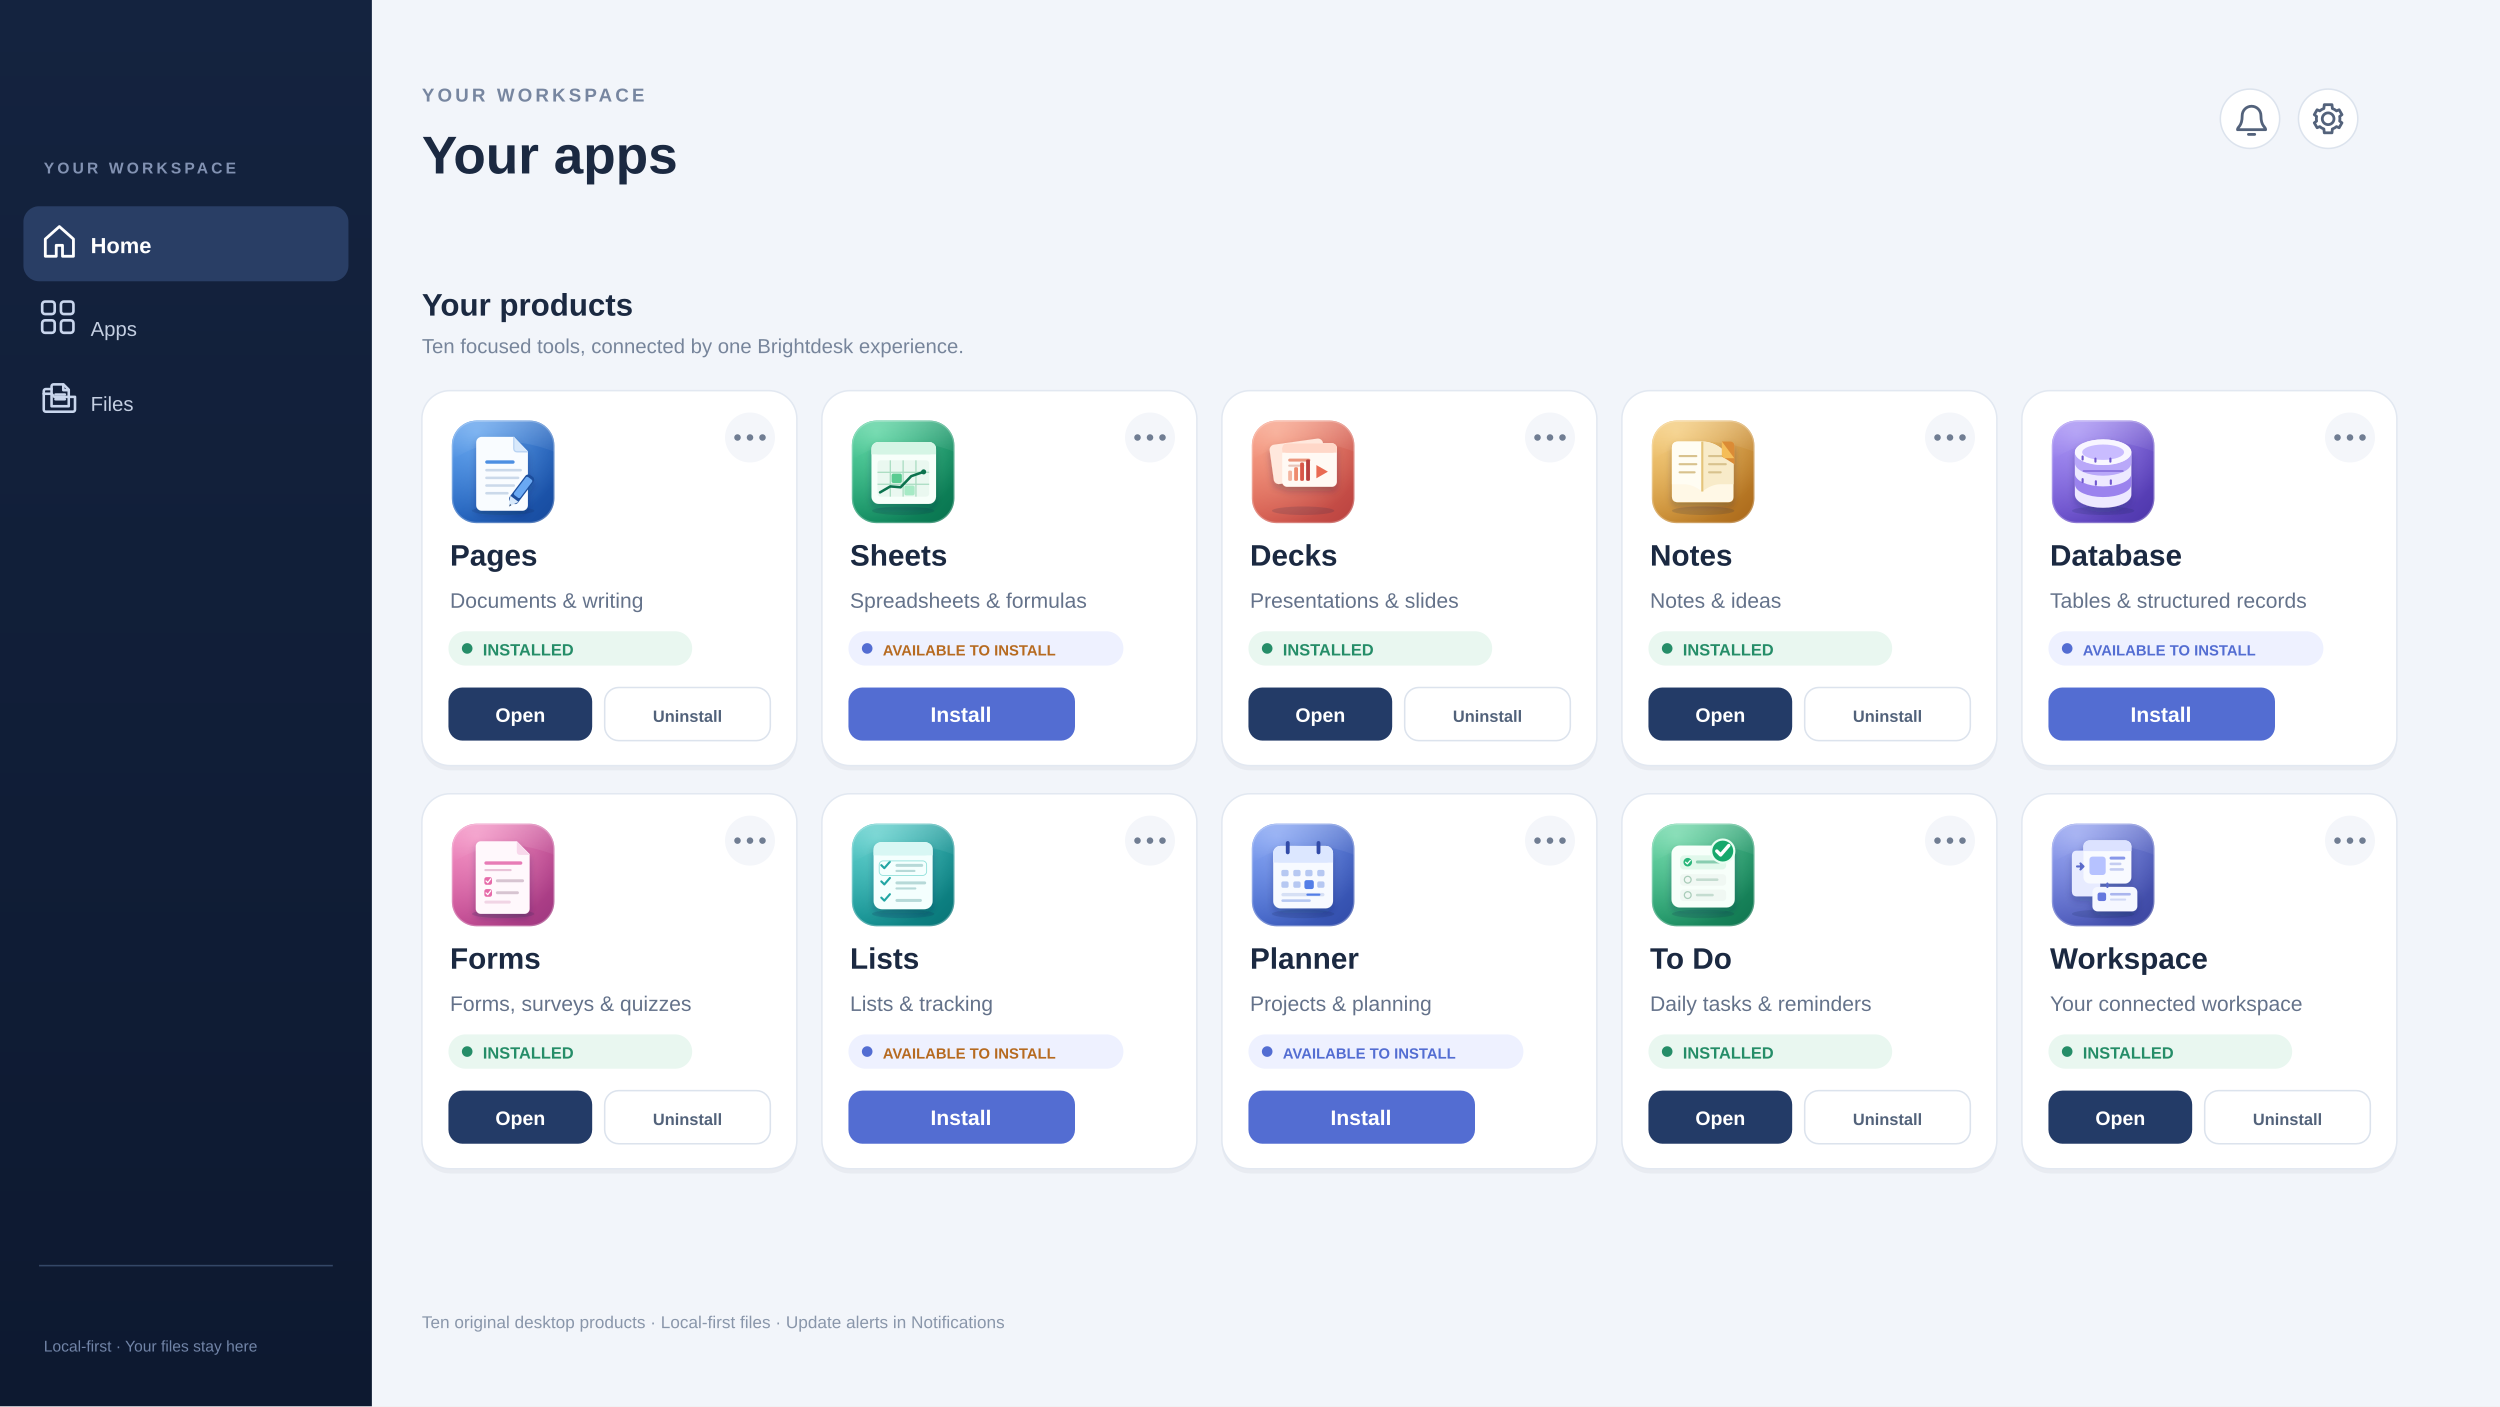
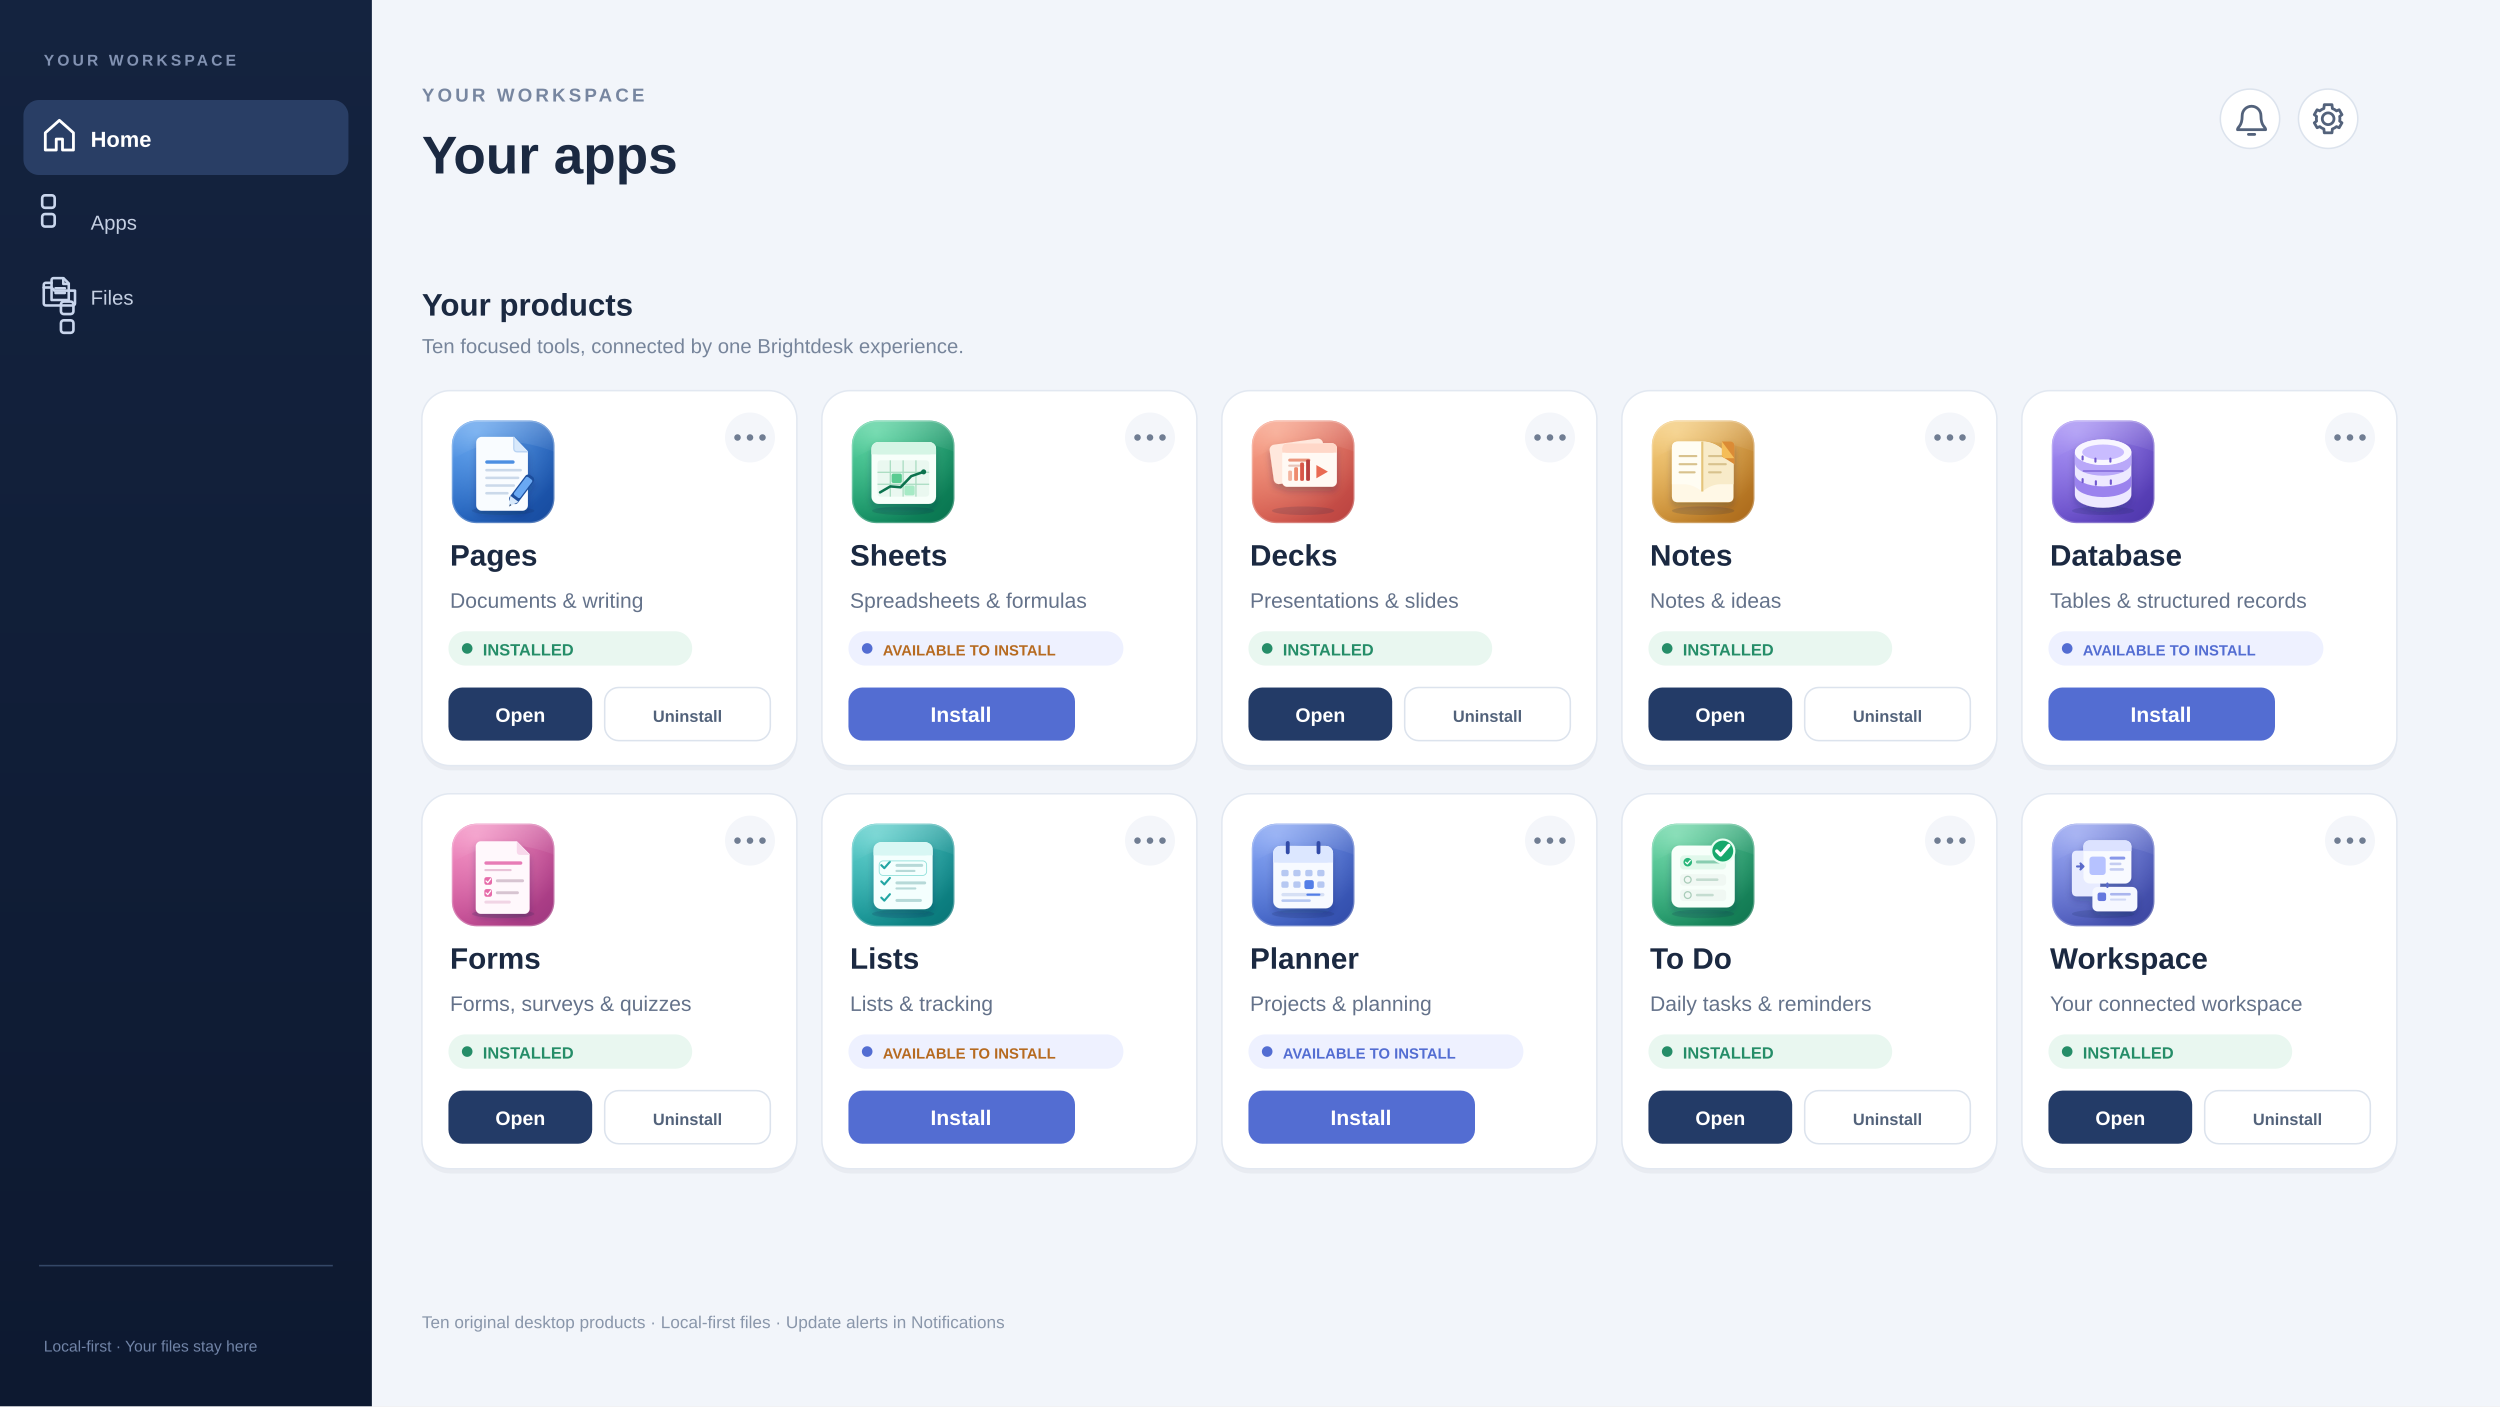
<svg xmlns="http://www.w3.org/2000/svg" width="1600" height="900" viewBox="0 0 1600 900" role="img" aria-labelledby="title desc">
  <defs>
    <linearGradient id="side" x1="0" y1="0" x2="0" y2="1">
      <stop stop-color="#14233F" />
      <stop offset="1" stop-color="#0D1930" />
    </linearGradient>
    <linearGradient id="banner" x1="0" y1="0" x2="1" y2="1">
      <stop stop-color="#E8F0FF" />
      <stop offset="1" stop-color="#F0ECFF" />
    </linearGradient>
    <filter id="shadow" x="-20%" y="-20%" width="140%" height="140%">
      <feDropShadow dx="0" dy="7" stdDeviation="14" flood-color="#1A2B4B" flood-opacity=".09" />
    </filter>
  </defs>
  <rect width="1600" height="900" fill="#F2F5FA" />
  <rect width="238" height="900" fill="url(#side)" />
-   <text x="28" y="111" font-family="Arial, sans-serif" font-size="10" font-weight="700" letter-spacing="2" fill="#8292B2">YOUR WORKSPACE</text>
+   <text x="28" y="42" font-family="Arial, sans-serif" font-size="10" font-weight="700" letter-spacing="2" fill="#8292B2">YOUR WORKSPACE</text>
  <g id="sidebar-home">
-     <rect x="15" y="132" width="208" height="48" rx="10" fill="#293E65" />
-     <path d="M29 153l9-8 9 8v11h-7v-7h-4v7h-7z" fill="none" stroke="#FFFFFF" stroke-width="1.8" stroke-linecap="round" stroke-linejoin="round" />
-     <text x="58" y="162" font-family="Arial, sans-serif" font-size="14" font-weight="700" fill="#FFFFFF">Home</text>
+     <rect x="15" y="64" width="208" height="48" rx="10" fill="#293E65" />
+     <path d="M29 85l9-8 9 8v11h-7v-7h-4v7h-7z" fill="none" stroke="#FFFFFF" stroke-width="1.8" stroke-linecap="round" stroke-linejoin="round" />
+     <text x="58" y="94" font-family="Arial, sans-serif" font-size="14" font-weight="700" fill="#FFFFFF">Home</text>
  </g>
  <g id="sidebar-applications">
    <g id="apps-launcher-icon" fill="none" stroke="#C9D6ED" stroke-width="1.7">
-       <rect x="27" y="193" width="8" height="8" rx="1.8" />
+       <rect x="27" y="125" width="8" height="8" rx="1.8" />
      <rect x="39" y="193" width="8" height="8" rx="1.8" />
-       <rect x="27" y="205" width="8" height="8" rx="1.8" />
+       <rect x="27" y="137" width="8" height="8" rx="1.8" />
      <rect x="39" y="205" width="8" height="8" rx="1.8" />
    </g>
-     <text x="58" y="215" font-family="Arial, sans-serif" font-size="13" fill="#C4CFE2">Apps</text>
+     <text x="58" y="147" font-family="Arial, sans-serif" font-size="13" fill="#C4CFE2">Apps</text>
  </g>
  <g id="sidebar-files">
-     <g id="files-folder-documents-icon" transform="translate(26 243)" fill="none" stroke="#C9D6ED" stroke-width="1.65" stroke-linecap="round" stroke-linejoin="round">
+     <g id="files-folder-documents-icon" transform="translate(26 175)" fill="none" stroke="#C9D6ED" stroke-width="1.65" stroke-linecap="round" stroke-linejoin="round">
      <path data-role="document-stack" d="M7 8V4.2A1.2 1.2 0 0 1 8.2 3h6.4L18 6.4V17H7z" />
      <path d="M14.5 3.2v3.5H18M9.5 9.5h6M9.5 12.5h6" />
      <path d="M2 9h5l1.8 2H22v8.2a1.3 1.3 0 0 1-1.3 1.3H3.3A1.3 1.3 0 0 1 2 19.2z" />
      <path d="M2 9V7.3A1.3 1.3 0 0 1 3.3 6H7" />
    </g>
-     <text x="58" y="263" font-family="Arial, sans-serif" font-size="13" fill="#C4CFE2">Files</text>
+     <text x="58" y="195" font-family="Arial, sans-serif" font-size="13" fill="#C4CFE2">Files</text>
  </g>
  <path d="M25 810h188" stroke="#344766" />
  <text x="28" y="865" font-family="Arial, sans-serif" font-size="10" fill="#7184A7">Local-first · Your files stay here</text>
  <text x="270" y="65" font-family="Arial, sans-serif" font-size="12" font-weight="700" letter-spacing="2" fill="#7786A0">YOUR WORKSPACE</text>
  <text x="270" y="111" font-family="Arial, sans-serif" font-size="34" font-weight="700" fill="#1B2941">Your apps</text>
  <text x="270" y="202" font-family="Arial, sans-serif" font-size="20" font-weight="700" fill="#1B2941">Your products</text>
  <text x="270" y="226" font-family="Arial, sans-serif" font-size="13" fill="#77859B">Ten focused tools, connected by one Brightdesk experience.</text>
  <circle cx="1440" cy="76" r="19" fill="#FFFFFF" stroke="#DCE3ED" />
  <g id="notifications-bell" transform="translate(1429 65)" fill="none" stroke="#53627B" stroke-width="1.8" stroke-linecap="round" stroke-linejoin="round">
    <path d="M18 9a6 6 0 0 0-12 0c0 7-3 7-3 9h18c0-2-3-2-3-9Z" />
    <path d="M10 21h4" />
  </g>
  <circle cx="1490" cy="76" r="19" fill="#FFFFFF" stroke="#DCE3ED" />
  <g id="settings-cogwheel" transform="translate(1478 64)" fill="none" stroke="#53627B" stroke-width="1.8" stroke-linecap="round" stroke-linejoin="round">
    <path d="M12 8.25a3.75 3.75 0 1 0 0 7.5 3.75 3.75 0 0 0 0-7.5Z" />
    <path d="M19.4 13.5a7.7 7.7 0 0 0 0-3l1.45-1.12-1.8-3.12-1.72.7a7.7 7.7 0 0 0-2.6-1.5L14.45 3h-4.9l-.28 2.46a7.7 7.7 0 0 0-2.6 1.5l-1.72-.7-1.8 3.12L4.6 10.5a7.7 7.7 0 0 0 0 3l-1.45 1.12 1.8 3.12 1.72-.7a7.7 7.7 0 0 0 2.6 1.5L9.55 21h4.9l.28-2.46a7.7 7.7 0 0 0 2.6-1.5l1.72.7 1.8-3.12L19.4 13.5Z" />
  </g>
  <g transform="translate(0 -42)">
    <g>
      <rect x="270" y="295" width="240" height="240" rx="18" fill="#14233F" opacity=".05" />
      <rect x="270" y="292" width="240" height="240" rx="18" fill="#FFFFFF" stroke="#E2E8F1" />
      <svg x="287" y="309" width="70" height="70" viewBox="0 0 256 256">
        <defs>
          <linearGradient id="pages-bg" x1="0" y1="0" x2="1" y2="1">
            <stop offset="0" stop-color="#2B76D8" />
            <stop offset="1" stop-color="#174A9D" />
          </linearGradient>
          <radialGradient id="pages-light" cx="24%" cy="12%" r="90%">
            <stop offset="0" stop-color="#8BC5FF" stop-opacity=".65" />
            <stop offset="1" stop-color="#8BC5FF" stop-opacity="0" />
          </radialGradient>
          <linearGradient id="pages-glass" x1="0" y1="0" x2="0" y2="1">
            <stop offset="0" stop-color="#fff" stop-opacity=".21" />
            <stop offset="1" stop-color="#fff" stop-opacity="0" />
          </linearGradient>
          <filter id="pages-shadow" x="-30%" y="-30%" width="160%" height="180%">
            <feDropShadow dx="0" dy="10" stdDeviation="9" flood-color="#10234A" flood-opacity=".24" />
          </filter>
        </defs>
        <rect x="8" y="8" width="240" height="240" rx="58" fill="url(#pages-bg)" />
        <rect x="8" y="8" width="240" height="240" rx="58" fill="url(#pages-light)" />
        <path d="M66 9h124a58 58 0 0 1 58 58v14C173 52 93 43 9 100V67A58 58 0 0 1 66 9z" fill="url(#pages-glass)" />
        <rect x="9.5" y="9.5" width="237" height="237" rx="56.5" fill="none" stroke="#fff" stroke-opacity=".26" stroke-width="3" />
        <ellipse cx="128" cy="219" rx="73" ry="10" fill="#10234A" opacity=".15" />
        <g filter="url(#pages-shadow)">
          <path d="M78 46h75l33 34v126a13 13 0 0 1-13 13H78a13 13 0 0 1-13-13V59a13 13 0 0 1 13-13z" fill="#F9FCFF" />
          <path d="M153 46v28a7 7 0 0 0 7 7h26z" fill="#D9E9FB" />
          <path d="M153 46v28a7 7 0 0 0 7 7h26" fill="none" stroke="#B7D2F2" stroke-width="3" />
          <rect x="86" y="101" width="69" height="8" rx="4" fill="#4D8FE2" />
          <rect x="86" y="121" width="86" height="6" rx="3" fill="#CBD9EA" />
          <rect x="86" y="139" width="80" height="6" rx="3" fill="#CBD9EA" />
          <rect x="86" y="157" width="70" height="6" rx="3" fill="#CBD9EA" />
          <rect x="86" y="175" width="55" height="6" rx="3" fill="#CBD9EA" />
          <g transform="rotate(37 171 171)">
            <rect x="158" y="130" width="24" height="78" rx="9" fill="#1C4E9C" />
            <rect x="161" y="137" width="18" height="53" rx="4" fill="#6BA9F3" />
            <path d="M158 197h24l-12 22z" fill="#D7E8FA" />
            <path d="M169 213h4l-2 6z" fill="#243D65" />
          </g>
        </g>
      </svg>
      <circle cx="480" cy="322" r="16" fill="#F4F6FA" />
      <circle cx="472" cy="322" r="2.1" fill="#707D92" />
      <circle cx="480" cy="322" r="2.1" fill="#707D92" />
      <circle cx="488" cy="322" r="2.1" fill="#707D92" />
      <text x="288" y="404" font-family="Arial, sans-serif" font-size="19" font-weight="700" fill="#1B2941">Pages</text>
      <text x="288" y="431" font-family="Arial, sans-serif" font-size="13.5" fill="#64728A">Documents &amp; writing</text>
      <rect x="287" y="446" width="156" height="22" rx="11" fill="#E9F7F0" />
      <circle cx="299" cy="457" r="3.4" fill="#258D68" />
      <text x="309" y="461.5" font-family="Arial, sans-serif" font-size="10.5" font-weight="700" fill="#258D68">INSTALLED</text>
      <rect x="287" y="482" width="92" height="34" rx="9" fill="#233B67" />
      <text x="333" y="504" text-anchor="middle" font-family="Arial, sans-serif" font-size="12.5" font-weight="700" fill="#FFFFFF">Open</text>
      <rect x="387" y="482" width="106" height="34" rx="9" fill="#FFFFFF" stroke="#DCE3ED" />
      <text x="440" y="504" text-anchor="middle" font-family="Arial, sans-serif" font-size="10.5" font-weight="700" fill="#52627A">Uninstall</text>
    </g>
    <g>
      <rect x="526" y="295" width="240" height="240" rx="18" fill="#14233F" opacity=".05" />
      <rect x="526" y="292" width="240" height="240" rx="18" fill="#FFFFFF" stroke="#E2E8F1" />
      <svg x="543" y="309" width="70" height="70" viewBox="0 0 256 256">
        <defs>
          <linearGradient id="sheets-bg" x1="0" y1="0" x2="1" y2="1">
            <stop offset="0" stop-color="#21AD78" />
            <stop offset="1" stop-color="#08724E" />
          </linearGradient>
          <radialGradient id="sheets-light" cx="24%" cy="12%" r="90%">
            <stop offset="0" stop-color="#83F0BF" stop-opacity=".65" />
            <stop offset="1" stop-color="#83F0BF" stop-opacity="0" />
          </radialGradient>
          <linearGradient id="sheets-glass" x1="0" y1="0" x2="0" y2="1">
            <stop offset="0" stop-color="#fff" stop-opacity=".21" />
            <stop offset="1" stop-color="#fff" stop-opacity="0" />
          </linearGradient>
          <filter id="sheets-shadow" x="-30%" y="-30%" width="160%" height="180%">
            <feDropShadow dx="0" dy="10" stdDeviation="9" flood-color="#10234A" flood-opacity=".24" />
          </filter>
        </defs>
        <rect x="8" y="8" width="240" height="240" rx="58" fill="url(#sheets-bg)" />
        <rect x="8" y="8" width="240" height="240" rx="58" fill="url(#sheets-light)" />
        <path d="M66 9h124a58 58 0 0 1 58 58v14C173 52 93 43 9 100V67A58 58 0 0 1 66 9z" fill="url(#sheets-glass)" />
        <rect x="9.5" y="9.5" width="237" height="237" rx="56.5" fill="none" stroke="#fff" stroke-opacity=".26" stroke-width="3" />
        <ellipse cx="128" cy="219" rx="73" ry="10" fill="#10234A" opacity=".15" />
        <g filter="url(#sheets-shadow)">
          <rect x="54" y="58" width="151" height="145" rx="17" fill="#F7FFFA" />
          <rect x="54" y="58" width="151" height="29" rx="17" fill="#D5F5E5" />
          <path d="M54 75v12h151V75" fill="#D5F5E5" />
          <rect x="68" y="101" width="121" height="85" rx="7" fill="#EAF8F0" />
          <path d="M98 101v85M128 101v85M158 101v85M68 129h121M68 157h121" stroke="#A9DCC1" stroke-width="3" />
          <rect x="101" y="132" width="24" height="22" rx="4" fill="#5ACB91" />
          <rect x="131" y="160" width="24" height="23" rx="4" fill="#A6EAC5" />
          <path d="M74 176l24-14 24 2 25-26 29-10" fill="none" stroke="#08724E" stroke-width="6" stroke-linecap="round" stroke-linejoin="round" />
          <circle cx="176" cy="128" r="6" fill="#08724E" />
        </g>
      </svg>
      <circle cx="736" cy="322" r="16" fill="#F4F6FA" />
      <circle cx="728" cy="322" r="2.1" fill="#707D92" />
      <circle cx="736" cy="322" r="2.1" fill="#707D92" />
      <circle cx="744" cy="322" r="2.1" fill="#707D92" />
      <text x="544" y="404" font-family="Arial, sans-serif" font-size="19" font-weight="700" fill="#1B2941">Sheets</text>
      <text x="544" y="431" font-family="Arial, sans-serif" font-size="13.5" fill="#64728A">Spreadsheets &amp; formulas</text>
      <rect x="543" y="446" width="176" height="22" rx="11" fill="#EEF1FF" />
      <circle cx="555" cy="457" r="3.4" fill="#536DD2" />
      <text x="565" y="461.5" font-family="Arial, sans-serif" font-size="9.5" font-weight="700" fill="#B66A20">AVAILABLE TO INSTALL</text>
      <rect x="543" y="482" width="145" height="34" rx="9" fill="#536DD2" />
      <text x="615" y="504" text-anchor="middle" font-family="Arial, sans-serif" font-size="13.5" font-weight="700" fill="#FFFFFF">Install</text>
    </g>
    <g>
      <rect x="782" y="295" width="240" height="240" rx="18" fill="#14233F" opacity=".05" />
      <rect x="782" y="292" width="240" height="240" rx="18" fill="#FFFFFF" stroke="#E2E8F1" />
      <svg x="799" y="309" width="70" height="70" viewBox="0 0 256 256">
        <defs>
          <linearGradient id="decks-bg" x1="0" y1="0" x2="1" y2="1">
            <stop offset="0" stop-color="#F17A62" />
            <stop offset="1" stop-color="#B9413F" />
          </linearGradient>
          <radialGradient id="decks-light" cx="24%" cy="12%" r="90%">
            <stop offset="0" stop-color="#FFC1A6" stop-opacity=".65" />
            <stop offset="1" stop-color="#FFC1A6" stop-opacity="0" />
          </radialGradient>
          <linearGradient id="decks-glass" x1="0" y1="0" x2="0" y2="1">
            <stop offset="0" stop-color="#fff" stop-opacity=".21" />
            <stop offset="1" stop-color="#fff" stop-opacity="0" />
          </linearGradient>
          <filter id="decks-shadow" x="-30%" y="-30%" width="160%" height="180%">
            <feDropShadow dx="0" dy="10" stdDeviation="9" flood-color="#10234A" flood-opacity=".24" />
          </filter>
        </defs>
        <rect x="8" y="8" width="240" height="240" rx="58" fill="url(#decks-bg)" />
        <rect x="8" y="8" width="240" height="240" rx="58" fill="url(#decks-light)" />
        <path d="M66 9h124a58 58 0 0 1 58 58v14C173 52 93 43 9 100V67A58 58 0 0 1 66 9z" fill="url(#decks-glass)" />
        <rect x="9.5" y="9.5" width="237" height="237" rx="56.5" fill="none" stroke="#fff" stroke-opacity=".26" stroke-width="3" />
        <ellipse cx="128" cy="219" rx="73" ry="10" fill="#10234A" opacity=".15" />
        <g filter="url(#decks-shadow)">
          <rect x="48" y="66" width="126" height="93" rx="12" fill="#FFE8DD" transform="rotate(-8 48 66)" />
          <rect x="79" y="61" width="128" height="102" rx="12" fill="#FFF9F4" />
          <rect x="79" y="61" width="128" height="22" rx="12" fill="#FFD7C8" />
          <path d="M79 72h128v11H79z" fill="#FFD7C8" />
          <rect x="93" y="97" width="52" height="7" rx="3.5" fill="#EB967D" />
          <rect x="93" y="111" width="38" height="5" rx="2.5" fill="#E8C6BA" />
          <path d="M159 143v-31l27 15.5z" fill="#E96B52" />
          <rect x="93" y="125" width="9" height="24" rx="3" fill="#F3B49F" />
          <rect x="107" y="117" width="9" height="32" rx="3" fill="#EE8A6C" />
          <rect x="121" y="106" width="9" height="43" rx="3" fill="#D95748" />
          <rect x="135" y="99" width="9" height="50" rx="3" fill="#B9413F" />
        </g>
      </svg>
      <circle cx="992" cy="322" r="16" fill="#F4F6FA" />
      <circle cx="984" cy="322" r="2.1" fill="#707D92" />
      <circle cx="992" cy="322" r="2.1" fill="#707D92" />
      <circle cx="1000" cy="322" r="2.1" fill="#707D92" />
      <text x="800" y="404" font-family="Arial, sans-serif" font-size="19" font-weight="700" fill="#1B2941">Decks</text>
      <text x="800" y="431" font-family="Arial, sans-serif" font-size="13.5" fill="#64728A">Presentations &amp; slides</text>
      <rect x="799" y="446" width="156" height="22" rx="11" fill="#E9F7F0" />
      <circle cx="811" cy="457" r="3.4" fill="#258D68" />
      <text x="821" y="461.5" font-family="Arial, sans-serif" font-size="10.5" font-weight="700" fill="#258D68">INSTALLED</text>
      <rect x="799" y="482" width="92" height="34" rx="9" fill="#233B67" />
      <text x="845" y="504" text-anchor="middle" font-family="Arial, sans-serif" font-size="12.5" font-weight="700" fill="#FFFFFF">Open</text>
      <rect x="899" y="482" width="106" height="34" rx="9" fill="#FFFFFF" stroke="#DCE3ED" />
      <text x="952" y="504" text-anchor="middle" font-family="Arial, sans-serif" font-size="10.5" font-weight="700" fill="#52627A">Uninstall</text>
    </g>
    <g>
      <rect x="1038" y="295" width="240" height="240" rx="18" fill="#14233F" opacity=".05" />
      <rect x="1038" y="292" width="240" height="240" rx="18" fill="#FFFFFF" stroke="#E2E8F1" />
      <svg x="1055" y="309" width="70" height="70" viewBox="0 0 256 256">
        <defs>
          <linearGradient id="notes-bg" x1="0" y1="0" x2="1" y2="1">
            <stop offset="0" stop-color="#EAB34F" />
            <stop offset="1" stop-color="#A96719" />
          </linearGradient>
          <radialGradient id="notes-light" cx="24%" cy="12%" r="90%">
            <stop offset="0" stop-color="#FFE2A0" stop-opacity=".65" />
            <stop offset="1" stop-color="#FFE2A0" stop-opacity="0" />
          </radialGradient>
          <linearGradient id="notes-glass" x1="0" y1="0" x2="0" y2="1">
            <stop offset="0" stop-color="#fff" stop-opacity=".21" />
            <stop offset="1" stop-color="#fff" stop-opacity="0" />
          </linearGradient>
          <filter id="notes-shadow" x="-30%" y="-30%" width="160%" height="180%">
            <feDropShadow dx="0" dy="10" stdDeviation="9" flood-color="#10234A" flood-opacity=".24" />
          </filter>
        </defs>
        <rect x="8" y="8" width="240" height="240" rx="58" fill="url(#notes-bg)" />
        <rect x="8" y="8" width="240" height="240" rx="58" fill="url(#notes-light)" />
        <path d="M66 9h124a58 58 0 0 1 58 58v14C173 52 93 43 9 100V67A58 58 0 0 1 66 9z" fill="url(#notes-glass)" />
        <rect x="9.5" y="9.5" width="237" height="237" rx="56.5" fill="none" stroke="#fff" stroke-opacity=".26" stroke-width="3" />
        <ellipse cx="128" cy="219" rx="73" ry="10" fill="#10234A" opacity=".15" />
        <g filter="url(#notes-shadow)">
          <path d="M55 72q0-15 15-15h55q26 0 48 18l26 20v91q0 13-13 13H69q-14 0-14-14z" fill="#FFF8E6" />
          <path d="M126 57v117q-22-17-42-17H55V72q0-15 15-15z" fill="#FFFDF3" />
          <path d="M126 57v117q22-17 42-17h31V95l-26-20q-22-18-47-18z" fill="#F8EBC9" />
          <path d="M126 57v117" stroke="#E5C47A" stroke-width="5" />
          <path d="M73 91h39M73 110h39M73 129h35M142 91h39M142 110h39M142 129h27" stroke="#D8C28D" stroke-width="5" stroke-linecap="round" />
          <path d="M172 57h20a9 9 0 0 1 9 9v44l-29-18z" fill="#DB8B36" />
          <path d="M172 57v31a8 8 0 0 0 8 8h21" fill="#F5BD58" />
        </g>
      </svg>
      <circle cx="1248" cy="322" r="16" fill="#F4F6FA" />
      <circle cx="1240" cy="322" r="2.1" fill="#707D92" />
      <circle cx="1248" cy="322" r="2.1" fill="#707D92" />
      <circle cx="1256" cy="322" r="2.1" fill="#707D92" />
      <text x="1056" y="404" font-family="Arial, sans-serif" font-size="19" font-weight="700" fill="#1B2941">Notes</text>
      <text x="1056" y="431" font-family="Arial, sans-serif" font-size="13.5" fill="#64728A">Notes &amp; ideas</text>
      <rect x="1055" y="446" width="156" height="22" rx="11" fill="#E9F7F0" />
      <circle cx="1067" cy="457" r="3.4" fill="#258D68" />
      <text x="1077" y="461.5" font-family="Arial, sans-serif" font-size="10.5" font-weight="700" fill="#258D68">INSTALLED</text>
      <rect x="1055" y="482" width="92" height="34" rx="9" fill="#233B67" />
      <text x="1101" y="504" text-anchor="middle" font-family="Arial, sans-serif" font-size="12.5" font-weight="700" fill="#FFFFFF">Open</text>
      <rect x="1155" y="482" width="106" height="34" rx="9" fill="#FFFFFF" stroke="#DCE3ED" />
      <text x="1208" y="504" text-anchor="middle" font-family="Arial, sans-serif" font-size="10.5" font-weight="700" fill="#52627A">Uninstall</text>
    </g>
    <g>
      <rect x="1294" y="295" width="240" height="240" rx="18" fill="#14233F" opacity=".05" />
      <rect x="1294" y="292" width="240" height="240" rx="18" fill="#FFFFFF" stroke="#E2E8F1" />
      <svg x="1311" y="309" width="70" height="70" viewBox="0 0 256 256">
        <defs>
          <linearGradient id="database-bg" x1="0" y1="0" x2="1" y2="1">
            <stop offset="0" stop-color="#8666E9" />
            <stop offset="1" stop-color="#4C35A9" />
          </linearGradient>
          <radialGradient id="database-light" cx="24%" cy="12%" r="90%">
            <stop offset="0" stop-color="#C0B2FF" stop-opacity=".65" />
            <stop offset="1" stop-color="#C0B2FF" stop-opacity="0" />
          </radialGradient>
          <linearGradient id="database-glass" x1="0" y1="0" x2="0" y2="1">
            <stop offset="0" stop-color="#fff" stop-opacity=".21" />
            <stop offset="1" stop-color="#fff" stop-opacity="0" />
          </linearGradient>
          <filter id="database-shadow" x="-30%" y="-30%" width="160%" height="180%">
            <feDropShadow dx="0" dy="10" stdDeviation="9" flood-color="#10234A" flood-opacity=".24" />
          </filter>
        </defs>
        <rect x="8" y="8" width="240" height="240" rx="58" fill="url(#database-bg)" />
        <rect x="8" y="8" width="240" height="240" rx="58" fill="url(#database-light)" />
        <path d="M66 9h124a58 58 0 0 1 58 58v14C173 52 93 43 9 100V67A58 58 0 0 1 66 9z" fill="url(#database-glass)" />
        <rect x="9.5" y="9.5" width="237" height="237" rx="56.5" fill="none" stroke="#fff" stroke-opacity=".26" stroke-width="3" />
        <ellipse cx="128" cy="219" rx="73" ry="10" fill="#10234A" opacity=".15" />
        <g filter="url(#database-shadow)">
          <path d="M62 82c0-17 30-30 66-30s66 13 66 30v99c0 18-30 31-66 31s-66-13-66-31z" fill="#EDE9FF" />
          <path d="M62 82c0 17 30 30 66 30s66-13 66-30v25c0 17-30 30-66 30s-66-13-66-30z" fill="#B9A8F9" />
          <path d="M62 132c0 17 30 30 66 30s66-13 66-30v25c0 17-30 30-66 30s-66-13-66-30z" fill="#9B83EE" />
          <ellipse cx="128" cy="82" rx="66" ry="30" fill="#F8F6FF" />
          <ellipse cx="128" cy="82" rx="49" ry="18" fill="#C9BCFF" />
          <path d="M80 92v7m30-2v7m35-7v7m-65 41v7m31-2v8m35-10v8" stroke="#7058D0" stroke-width="5" stroke-linecap="round" />
          <path d="M82 126h92" stroke="#7158CF" stroke-width="4" stroke-linecap="round" opacity=".7" />
        </g>
      </svg>
      <circle cx="1504" cy="322" r="16" fill="#F4F6FA" />
      <circle cx="1496" cy="322" r="2.1" fill="#707D92" />
      <circle cx="1504" cy="322" r="2.1" fill="#707D92" />
      <circle cx="1512" cy="322" r="2.1" fill="#707D92" />
      <text x="1312" y="404" font-family="Arial, sans-serif" font-size="19" font-weight="700" fill="#1B2941">Database</text>
      <text x="1312" y="431" font-family="Arial, sans-serif" font-size="13.5" fill="#64728A">Tables &amp; structured records</text>
      <rect x="1311" y="446" width="176" height="22" rx="11" fill="#EEF1FF" />
      <circle cx="1323" cy="457" r="3.4" fill="#536DD2" />
      <text x="1333" y="461.5" font-family="Arial, sans-serif" font-size="9.5" font-weight="700" fill="#536DD2">AVAILABLE TO INSTALL</text>
      <rect x="1311" y="482" width="145" height="34" rx="9" fill="#536DD2" />
      <text x="1383" y="504" text-anchor="middle" font-family="Arial, sans-serif" font-size="13.5" font-weight="700" fill="#FFFFFF">Install</text>
    </g>
    <g>
      <rect x="270" y="553" width="240" height="240" rx="18" fill="#14233F" opacity=".05" />
      <rect x="270" y="550" width="240" height="240" rx="18" fill="#FFFFFF" stroke="#E2E8F1" />
      <svg x="287" y="567" width="70" height="70" viewBox="0 0 256 256">
        <defs>
          <linearGradient id="forms-bg" x1="0" y1="0" x2="1" y2="1">
            <stop offset="0" stop-color="#E65FA5" />
            <stop offset="1" stop-color="#9D367F" />
          </linearGradient>
          <radialGradient id="forms-light" cx="24%" cy="12%" r="90%">
            <stop offset="0" stop-color="#FFB6DA" stop-opacity=".65" />
            <stop offset="1" stop-color="#FFB6DA" stop-opacity="0" />
          </radialGradient>
          <linearGradient id="forms-glass" x1="0" y1="0" x2="0" y2="1">
            <stop offset="0" stop-color="#fff" stop-opacity=".21" />
            <stop offset="1" stop-color="#fff" stop-opacity="0" />
          </linearGradient>
          <filter id="forms-shadow" x="-30%" y="-30%" width="160%" height="180%">
            <feDropShadow dx="0" dy="10" stdDeviation="9" flood-color="#10234A" flood-opacity=".24" />
          </filter>
        </defs>
        <rect x="8" y="8" width="240" height="240" rx="58" fill="url(#forms-bg)" />
        <rect x="8" y="8" width="240" height="240" rx="58" fill="url(#forms-light)" />
        <path d="M66 9h124a58 58 0 0 1 58 58v14C173 52 93 43 9 100V67A58 58 0 0 1 66 9z" fill="url(#forms-glass)" />
        <rect x="9.5" y="9.5" width="237" height="237" rx="56.5" fill="none" stroke="#fff" stroke-opacity=".26" stroke-width="3" />
        <ellipse cx="128" cy="219" rx="73" ry="10" fill="#10234A" opacity=".15" />
        <g filter="url(#forms-shadow)">
          <path d="M76 49h84l30 30v128a12 12 0 0 1-12 12H76a12 12 0 0 1-12-12V61a12 12 0 0 1 12-12z" fill="#FFF8FC" />
          <path d="M160 49v25a7 7 0 0 0 7 7h23" fill="#F8D8EB" />
          <rect x="84" y="96" width="89" height="8" rx="4" fill="#E77CB6" />
          <rect x="84" y="114" width="64" height="5" rx="2.5" fill="#E9C3D8" />
          <g>
            <rect x="84" y="133" width="18" height="18" rx="5" fill="#E66AA9" />
            <path d="m88 142 4 4 7-9" fill="none" stroke="#fff" stroke-width="3" stroke-linecap="round" stroke-linejoin="round" />
            <rect x="111" y="138" width="66" height="7" rx="3.5" fill="#D7C4D1" />
            <rect x="84" y="161" width="18" height="18" rx="5" fill="#E66AA9" />
            <path d="m88 170 4 4 7-9" fill="none" stroke="#fff" stroke-width="3" stroke-linecap="round" stroke-linejoin="round" />
            <rect x="111" y="166" width="54" height="7" rx="3.5" fill="#D7C4D1" />
          </g>
          <rect x="84" y="188" width="62" height="7" rx="3.5" fill="#F1D5E5" />
        </g>
      </svg>
      <circle cx="480" cy="580" r="16" fill="#F4F6FA" />
      <circle cx="472" cy="580" r="2.1" fill="#707D92" />
      <circle cx="480" cy="580" r="2.1" fill="#707D92" />
      <circle cx="488" cy="580" r="2.1" fill="#707D92" />
      <text x="288" y="662" font-family="Arial, sans-serif" font-size="19" font-weight="700" fill="#1B2941">Forms</text>
      <text x="288" y="689" font-family="Arial, sans-serif" font-size="13.5" fill="#64728A">Forms, surveys &amp; quizzes</text>
      <rect x="287" y="704" width="156" height="22" rx="11" fill="#E9F7F0" />
      <circle cx="299" cy="715" r="3.4" fill="#258D68" />
      <text x="309" y="719.5" font-family="Arial, sans-serif" font-size="10.5" font-weight="700" fill="#258D68">INSTALLED</text>
      <rect x="287" y="740" width="92" height="34" rx="9" fill="#233B67" />
      <text x="333" y="762" text-anchor="middle" font-family="Arial, sans-serif" font-size="12.5" font-weight="700" fill="#FFFFFF">Open</text>
      <rect x="387" y="740" width="106" height="34" rx="9" fill="#FFFFFF" stroke="#DCE3ED" />
      <text x="440" y="762" text-anchor="middle" font-family="Arial, sans-serif" font-size="10.5" font-weight="700" fill="#52627A">Uninstall</text>
    </g>
    <g>
      <rect x="526" y="553" width="240" height="240" rx="18" fill="#14233F" opacity=".05" />
      <rect x="526" y="550" width="240" height="240" rx="18" fill="#FFFFFF" stroke="#E2E8F1" />
      <svg x="543" y="567" width="70" height="70" viewBox="0 0 256 256">
        <defs>
          <linearGradient id="lists-bg" x1="0" y1="0" x2="1" y2="1">
            <stop offset="0" stop-color="#21AFAF" />
            <stop offset="1" stop-color="#087476" />
          </linearGradient>
          <radialGradient id="lists-light" cx="24%" cy="12%" r="90%">
            <stop offset="0" stop-color="#8CE7E2" stop-opacity=".65" />
            <stop offset="1" stop-color="#8CE7E2" stop-opacity="0" />
          </radialGradient>
          <linearGradient id="lists-glass" x1="0" y1="0" x2="0" y2="1">
            <stop offset="0" stop-color="#fff" stop-opacity=".21" />
            <stop offset="1" stop-color="#fff" stop-opacity="0" />
          </linearGradient>
          <filter id="lists-shadow" x="-30%" y="-30%" width="160%" height="180%">
            <feDropShadow dx="0" dy="10" stdDeviation="9" flood-color="#10234A" flood-opacity=".24" />
          </filter>
        </defs>
        <rect x="8" y="8" width="240" height="240" rx="58" fill="url(#lists-bg)" />
        <rect x="8" y="8" width="240" height="240" rx="58" fill="url(#lists-light)" />
        <path d="M66 9h124a58 58 0 0 1 58 58v14C173 52 93 43 9 100V67A58 58 0 0 1 66 9z" fill="url(#lists-glass)" />
        <rect x="9.5" y="9.5" width="237" height="237" rx="56.5" fill="none" stroke="#fff" stroke-opacity=".26" stroke-width="3" />
        <ellipse cx="128" cy="219" rx="73" ry="10" fill="#10234A" opacity=".15" />
        <g filter="url(#lists-shadow)">
          <rect x="59" y="51" width="138" height="157" rx="19" fill="#F4FFFE" />
          <rect x="59" y="51" width="138" height="31" rx="19" fill="#D8F7F4" />
          <path d="M59 70h138v12H59z" fill="#D8F7F4" />
          <g fill="none" stroke="#20A5A3" stroke-width="5" stroke-linecap="round" stroke-linejoin="round">
            <path d="m77 105 7 7 13-15m-20 46 7 7 13-15m-20 46 7 7 13-15" />
          </g>
          <g fill="#B6D9D8">
            <rect x="110" y="102" width="65" height="7" rx="3.5" />
            <rect x="110" y="116" width="47" height="5" rx="2.5" />
            <rect x="110" y="143" width="72" height="7" rx="3.5" />
            <rect x="110" y="157" width="49" height="5" rx="2.5" />
            <rect x="110" y="184" width="62" height="7" rx="3.5" />
          </g>
          <rect x="72" y="95" width="111" height="34" rx="9" fill="none" stroke="#8FE0DA" stroke-width="2" />
        </g>
      </svg>
      <circle cx="736" cy="580" r="16" fill="#F4F6FA" />
      <circle cx="728" cy="580" r="2.1" fill="#707D92" />
      <circle cx="736" cy="580" r="2.1" fill="#707D92" />
      <circle cx="744" cy="580" r="2.1" fill="#707D92" />
      <text x="544" y="662" font-family="Arial, sans-serif" font-size="19" font-weight="700" fill="#1B2941">Lists</text>
      <text x="544" y="689" font-family="Arial, sans-serif" font-size="13.5" fill="#64728A">Lists &amp; tracking</text>
      <rect x="543" y="704" width="176" height="22" rx="11" fill="#EEF1FF" />
      <circle cx="555" cy="715" r="3.4" fill="#536DD2" />
      <text x="565" y="719.5" font-family="Arial, sans-serif" font-size="9.5" font-weight="700" fill="#B66A20">AVAILABLE TO INSTALL</text>
      <rect x="543" y="740" width="145" height="34" rx="9" fill="#536DD2" />
      <text x="615" y="762" text-anchor="middle" font-family="Arial, sans-serif" font-size="13.5" font-weight="700" fill="#FFFFFF">Install</text>
    </g>
    <g>
      <rect x="782" y="553" width="240" height="240" rx="18" fill="#14233F" opacity=".05" />
      <rect x="782" y="550" width="240" height="240" rx="18" fill="#FFFFFF" stroke="#E2E8F1" />
      <svg x="799" y="567" width="70" height="70" viewBox="0 0 256 256">
        <defs>
          <linearGradient id="planner-bg" x1="0" y1="0" x2="1" y2="1">
            <stop offset="0" stop-color="#567FE5" />
            <stop offset="1" stop-color="#314BA8" />
          </linearGradient>
          <radialGradient id="planner-light" cx="24%" cy="12%" r="90%">
            <stop offset="0" stop-color="#A7C0FF" stop-opacity=".65" />
            <stop offset="1" stop-color="#A7C0FF" stop-opacity="0" />
          </radialGradient>
          <linearGradient id="planner-glass" x1="0" y1="0" x2="0" y2="1">
            <stop offset="0" stop-color="#fff" stop-opacity=".21" />
            <stop offset="1" stop-color="#fff" stop-opacity="0" />
          </linearGradient>
          <filter id="planner-shadow" x="-30%" y="-30%" width="160%" height="180%">
            <feDropShadow dx="0" dy="10" stdDeviation="9" flood-color="#10234A" flood-opacity=".24" />
          </filter>
        </defs>
        <rect x="8" y="8" width="240" height="240" rx="58" fill="url(#planner-bg)" />
        <rect x="8" y="8" width="240" height="240" rx="58" fill="url(#planner-light)" />
        <path d="M66 9h124a58 58 0 0 1 58 58v14C173 52 93 43 9 100V67A58 58 0 0 1 66 9z" fill="url(#planner-glass)" />
        <rect x="9.5" y="9.5" width="237" height="237" rx="56.5" fill="none" stroke="#fff" stroke-opacity=".26" stroke-width="3" />
        <ellipse cx="128" cy="219" rx="73" ry="10" fill="#10234A" opacity=".15" />
        <g filter="url(#planner-shadow)">
          <rect x="58" y="60" width="140" height="146" rx="17" fill="#F7FAFF" />
          <rect x="58" y="60" width="140" height="39" rx="17" fill="#DCE7FF" />
          <path d="M58 82h140v17H58z" fill="#DCE7FF" />
          <path d="M92 53v22m72-22v22" stroke="#314BA8" stroke-width="9" stroke-linecap="round" />
          <g fill="#B6C8F2">
            <rect x="77" y="116" width="17" height="15" rx="4" />
            <rect x="105" y="116" width="17" height="15" rx="4" />
            <rect x="133" y="116" width="17" height="15" rx="4" />
            <rect x="161" y="116" width="17" height="15" rx="4" />
            <rect x="77" y="143" width="17" height="15" rx="4" />
            <rect x="105" y="143" width="17" height="15" rx="4" />
            <rect x="161" y="143" width="17" height="15" rx="4" />
          </g>
          <rect x="131" y="140" width="22" height="21" rx="5" fill="#537EE7" />
          <rect x="77" y="170" width="101" height="8" rx="4" fill="#D6E0F5" />
          <rect x="77" y="185" width="69" height="6" rx="3" fill="#B6C8F2" />
          <path d="M138 174h28" stroke="#537EE7" stroke-width="5" stroke-linecap="round" />
        </g>
      </svg>
      <circle cx="992" cy="580" r="16" fill="#F4F6FA" />
      <circle cx="984" cy="580" r="2.1" fill="#707D92" />
      <circle cx="992" cy="580" r="2.1" fill="#707D92" />
      <circle cx="1000" cy="580" r="2.1" fill="#707D92" />
      <text x="800" y="662" font-family="Arial, sans-serif" font-size="19" font-weight="700" fill="#1B2941">Planner</text>
      <text x="800" y="689" font-family="Arial, sans-serif" font-size="13.5" fill="#64728A">Projects &amp; planning</text>
      <rect x="799" y="704" width="176" height="22" rx="11" fill="#EEF1FF" />
      <circle cx="811" cy="715" r="3.4" fill="#536DD2" />
      <text x="821" y="719.5" font-family="Arial, sans-serif" font-size="9.5" font-weight="700" fill="#536DD2">AVAILABLE TO INSTALL</text>
      <rect x="799" y="740" width="145" height="34" rx="9" fill="#536DD2" />
      <text x="871" y="762" text-anchor="middle" font-family="Arial, sans-serif" font-size="13.5" font-weight="700" fill="#FFFFFF">Install</text>
    </g>
    <g>
      <rect x="1038" y="553" width="240" height="240" rx="18" fill="#14233F" opacity=".05" />
      <rect x="1038" y="550" width="240" height="240" rx="18" fill="#FFFFFF" stroke="#E2E8F1" />
      <svg x="1055" y="567" width="70" height="70" viewBox="0 0 256 256">
        <defs>
          <linearGradient id="to-do-bg" x1="0" y1="0" x2="1" y2="1">
            <stop offset="0" stop-color="#32B981" />
            <stop offset="1" stop-color="#10744F" />
          </linearGradient>
          <radialGradient id="to-do-light" cx="24%" cy="12%" r="90%">
            <stop offset="0" stop-color="#9CF0C7" stop-opacity=".65" />
            <stop offset="1" stop-color="#9CF0C7" stop-opacity="0" />
          </radialGradient>
          <linearGradient id="to-do-glass" x1="0" y1="0" x2="0" y2="1">
            <stop offset="0" stop-color="#fff" stop-opacity=".21" />
            <stop offset="1" stop-color="#fff" stop-opacity="0" />
          </linearGradient>
          <filter id="to-do-shadow" x="-30%" y="-30%" width="160%" height="180%">
            <feDropShadow dx="0" dy="10" stdDeviation="9" flood-color="#10234A" flood-opacity=".24" />
          </filter>
        </defs>
        <rect x="8" y="8" width="240" height="240" rx="58" fill="url(#to-do-bg)" />
        <rect x="8" y="8" width="240" height="240" rx="58" fill="url(#to-do-light)" />
        <path d="M66 9h124a58 58 0 0 1 58 58v14C173 52 93 43 9 100V67A58 58 0 0 1 66 9z" fill="url(#to-do-glass)" />
        <rect x="9.5" y="9.5" width="237" height="237" rx="56.5" fill="none" stroke="#fff" stroke-opacity=".26" stroke-width="3" />
        <ellipse cx="128" cy="219" rx="73" ry="10" fill="#10234A" opacity=".15" />
        <g filter="url(#to-do-shadow)">
          <rect x="54" y="59" width="148" height="145" rx="19" fill="#F7FFFA" />
          <rect x="74" y="82" width="108" height="33" rx="9" fill="#E1F8EB" />
          <circle cx="92" cy="98" r="10" fill="#29B67A" />
          <path d="m87 98 4 4 7-8" fill="none" stroke="#fff" stroke-width="3" stroke-linecap="round" stroke-linejoin="round" />
          <rect x="111" y="94" width="57" height="7" rx="3.5" fill="#88CDB0" />
          <rect x="74" y="126" width="108" height="27" rx="8" fill="#F0F8F3" />
          <circle cx="92" cy="139" r="8" fill="none" stroke="#A9CCB9" stroke-width="3" />
          <rect x="111" y="136" width="53" height="6" rx="3" fill="#C4DCD0" />
          <rect x="74" y="162" width="108" height="27" rx="8" fill="#F0F8F3" />
          <circle cx="92" cy="175" r="8" fill="none" stroke="#A9CCB9" stroke-width="3" />
          <rect x="111" y="172" width="42" height="6" rx="3" fill="#C4DCD0" />
          <circle cx="174" cy="72" r="27" fill="#19A86C" stroke="#E9FFF2" stroke-width="5" />
          <path d="m160 72 9 9 19-22" fill="none" stroke="#fff" stroke-width="8" stroke-linecap="round" stroke-linejoin="round" />
        </g>
      </svg>
      <circle cx="1248" cy="580" r="16" fill="#F4F6FA" />
      <circle cx="1240" cy="580" r="2.1" fill="#707D92" />
      <circle cx="1248" cy="580" r="2.1" fill="#707D92" />
      <circle cx="1256" cy="580" r="2.1" fill="#707D92" />
      <text x="1056" y="662" font-family="Arial, sans-serif" font-size="19" font-weight="700" fill="#1B2941">To Do</text>
      <text x="1056" y="689" font-family="Arial, sans-serif" font-size="13.5" fill="#64728A">Daily tasks &amp; reminders</text>
      <rect x="1055" y="704" width="156" height="22" rx="11" fill="#E9F7F0" />
      <circle cx="1067" cy="715" r="3.4" fill="#258D68" />
      <text x="1077" y="719.5" font-family="Arial, sans-serif" font-size="10.5" font-weight="700" fill="#258D68">INSTALLED</text>
      <rect x="1055" y="740" width="92" height="34" rx="9" fill="#233B67" />
      <text x="1101" y="762" text-anchor="middle" font-family="Arial, sans-serif" font-size="12.5" font-weight="700" fill="#FFFFFF">Open</text>
      <rect x="1155" y="740" width="106" height="34" rx="9" fill="#FFFFFF" stroke="#DCE3ED" />
      <text x="1208" y="762" text-anchor="middle" font-family="Arial, sans-serif" font-size="10.5" font-weight="700" fill="#52627A">Uninstall</text>
    </g>
    <g>
      <rect x="1294" y="553" width="240" height="240" rx="18" fill="#14233F" opacity=".05" />
      <rect x="1294" y="550" width="240" height="240" rx="18" fill="#FFFFFF" stroke="#E2E8F1" />
      <svg x="1311" y="567" width="70" height="70" viewBox="0 0 256 256">
        <defs>
          <linearGradient id="workspace-bg" x1="0" y1="0" x2="1" y2="1">
            <stop offset="0" stop-color="#6778DF" />
            <stop offset="1" stop-color="#3B459F" />
          </linearGradient>
          <radialGradient id="workspace-light" cx="24%" cy="12%" r="90%">
            <stop offset="0" stop-color="#B7C4FF" stop-opacity=".65" />
            <stop offset="1" stop-color="#B7C4FF" stop-opacity="0" />
          </radialGradient>
          <linearGradient id="workspace-glass" x1="0" y1="0" x2="0" y2="1">
            <stop offset="0" stop-color="#fff" stop-opacity=".21" />
            <stop offset="1" stop-color="#fff" stop-opacity="0" />
          </linearGradient>
          <filter id="workspace-shadow" x="-30%" y="-30%" width="160%" height="180%">
            <feDropShadow dx="0" dy="10" stdDeviation="9" flood-color="#10234A" flood-opacity=".24" />
          </filter>
        </defs>
        <rect x="8" y="8" width="240" height="240" rx="58" fill="url(#workspace-bg)" />
        <rect x="8" y="8" width="240" height="240" rx="58" fill="url(#workspace-light)" />
        <path d="M66 9h124a58 58 0 0 1 58 58v14C173 52 93 43 9 100V67A58 58 0 0 1 66 9z" fill="url(#workspace-glass)" />
        <rect x="9.5" y="9.5" width="237" height="237" rx="56.5" fill="none" stroke="#fff" stroke-opacity=".26" stroke-width="3" />
        <ellipse cx="128" cy="219" rx="73" ry="10" fill="#10234A" opacity=".15" />
        <g filter="url(#workspace-shadow)">
          <path d="M55 83q0-12 12-12h54v107H67q-12 0-12-12z" fill="#E7EBFF" />
          <rect x="82" y="47" width="112" height="101" rx="15" fill="#F8FAFF" />
          <rect x="82" y="47" width="112" height="25" rx="15" fill="#DCE2FF" />
          <path d="M82 60h112v12H82z" fill="#DCE2FF" />
          <rect x="96" y="85" width="38" height="43" rx="7" fill="#B6C2FF" />
          <rect x="143" y="85" width="37" height="7" rx="3.5" fill="#8797E9" />
          <rect x="143" y="99" width="28" height="6" rx="3" fill="#C4CCF1" />
          <rect x="143" y="112" width="34" height="6" rx="3" fill="#C4CCF1" />
          <rect x="103" y="156" width="105" height="57" rx="12" fill="#F5F7FF" />
          <rect x="115" y="169" width="20" height="20" rx="5" fill="#6678DE" />
          <rect x="144" y="170" width="49" height="6" rx="3" fill="#AAB5EE" />
          <rect x="144" y="183" width="38" height="5" rx="2.5" fill="#D1D8F5" />
          <path d="M67 108h15m-7-7 7 7-7 7M138 148v8" stroke="#5A6ACC" stroke-width="5" stroke-linecap="round" stroke-linejoin="round" />
        </g>
      </svg>
      <circle cx="1504" cy="580" r="16" fill="#F4F6FA" />
      <circle cx="1496" cy="580" r="2.1" fill="#707D92" />
      <circle cx="1504" cy="580" r="2.1" fill="#707D92" />
      <circle cx="1512" cy="580" r="2.1" fill="#707D92" />
      <text x="1312" y="662" font-family="Arial, sans-serif" font-size="19" font-weight="700" fill="#1B2941">Workspace</text>
      <text x="1312" y="689" font-family="Arial, sans-serif" font-size="13.5" fill="#64728A">Your connected workspace</text>
      <rect x="1311" y="704" width="156" height="22" rx="11" fill="#E9F7F0" />
      <circle cx="1323" cy="715" r="3.4" fill="#258D68" />
      <text x="1333" y="719.5" font-family="Arial, sans-serif" font-size="10.5" font-weight="700" fill="#258D68">INSTALLED</text>
      <rect x="1311" y="740" width="92" height="34" rx="9" fill="#233B67" />
      <text x="1357" y="762" text-anchor="middle" font-family="Arial, sans-serif" font-size="12.5" font-weight="700" fill="#FFFFFF">Open</text>
      <rect x="1411" y="740" width="106" height="34" rx="9" fill="#FFFFFF" stroke="#DCE3ED" />
      <text x="1464" y="762" text-anchor="middle" font-family="Arial, sans-serif" font-size="10.5" font-weight="700" fill="#52627A">Uninstall</text>
    </g>
  </g>
  <text x="270" y="850" font-family="Arial, sans-serif" font-size="11" fill="#8996AA">Ten original desktop products · Local-first files · Update alerts in Notifications</text>
</svg>
